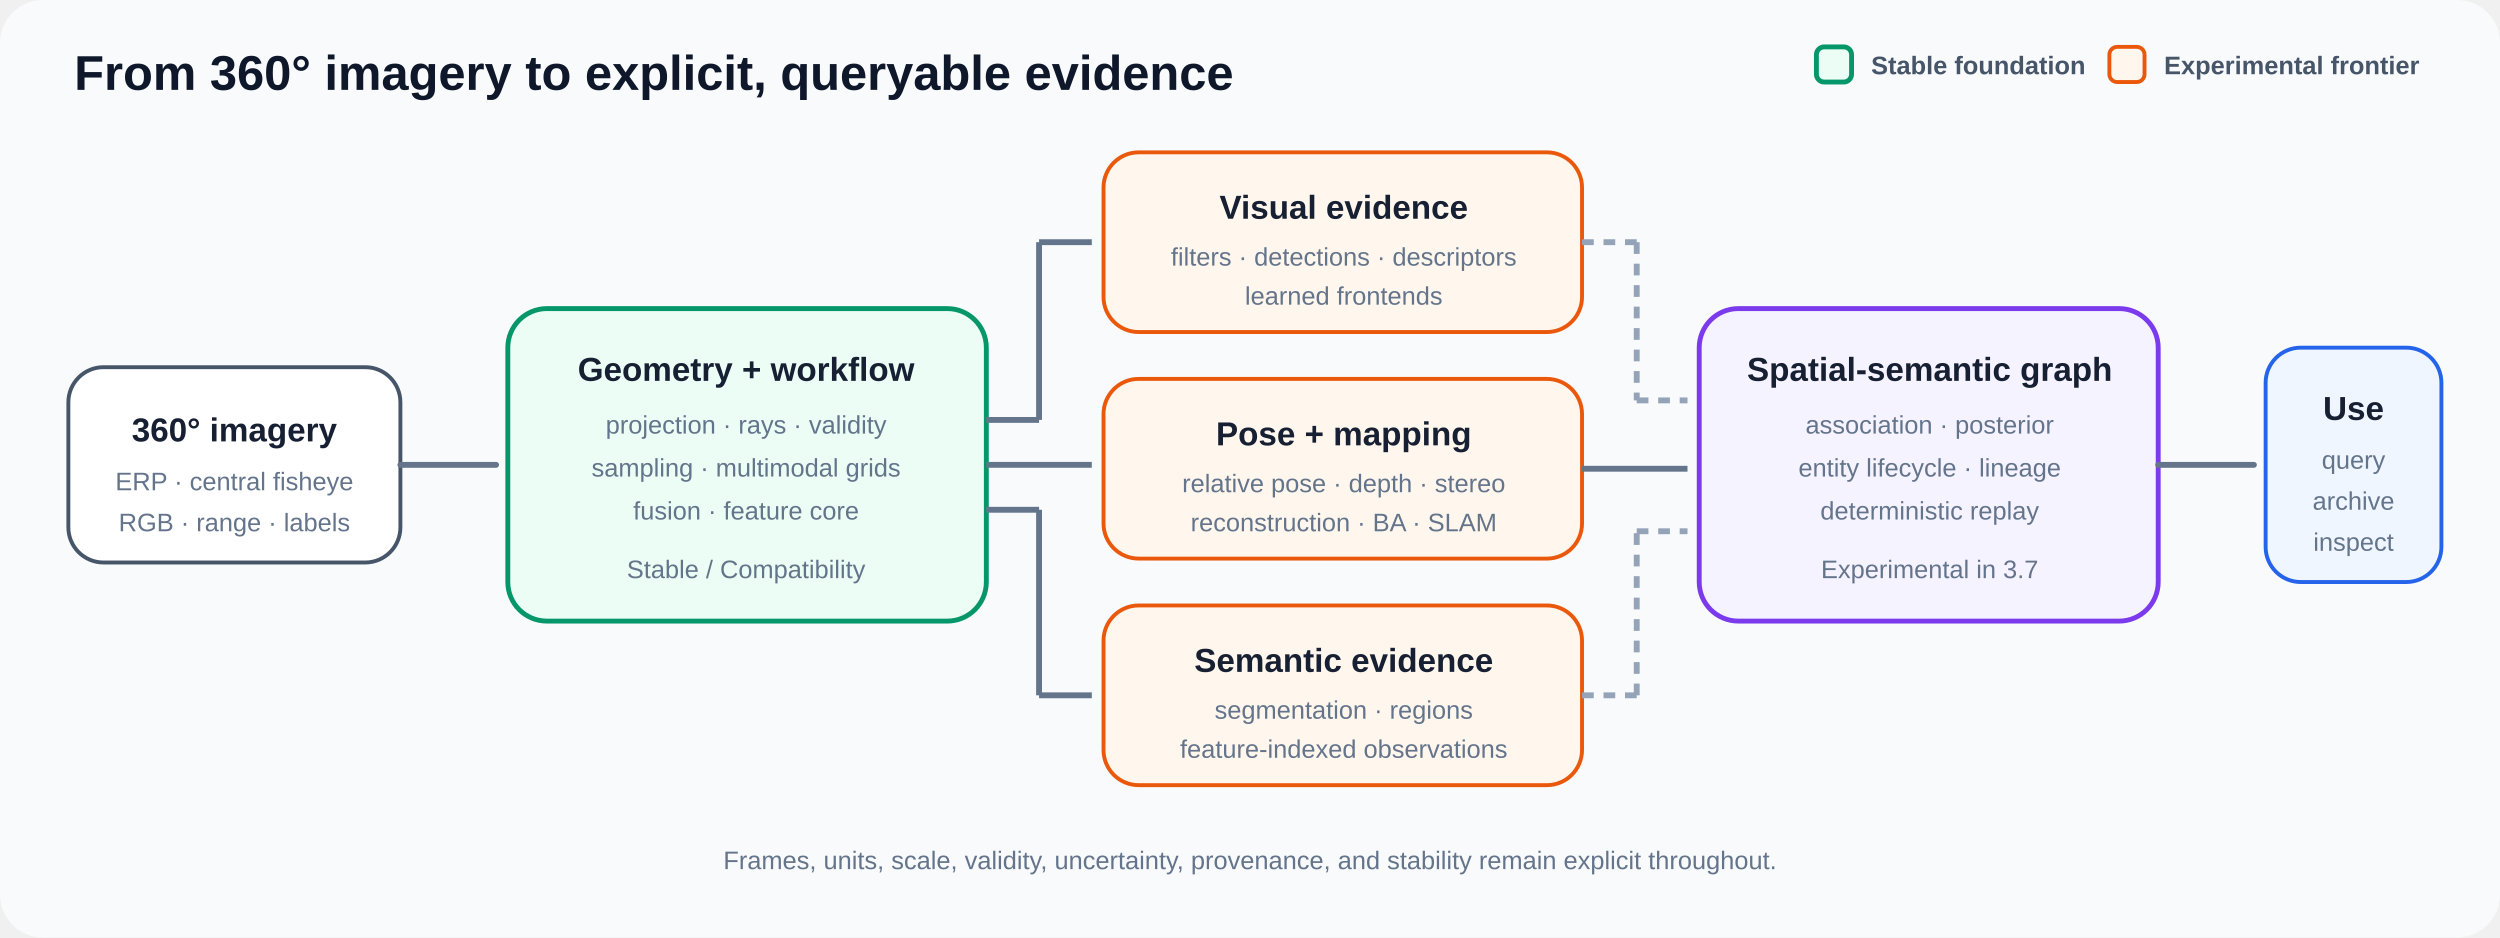
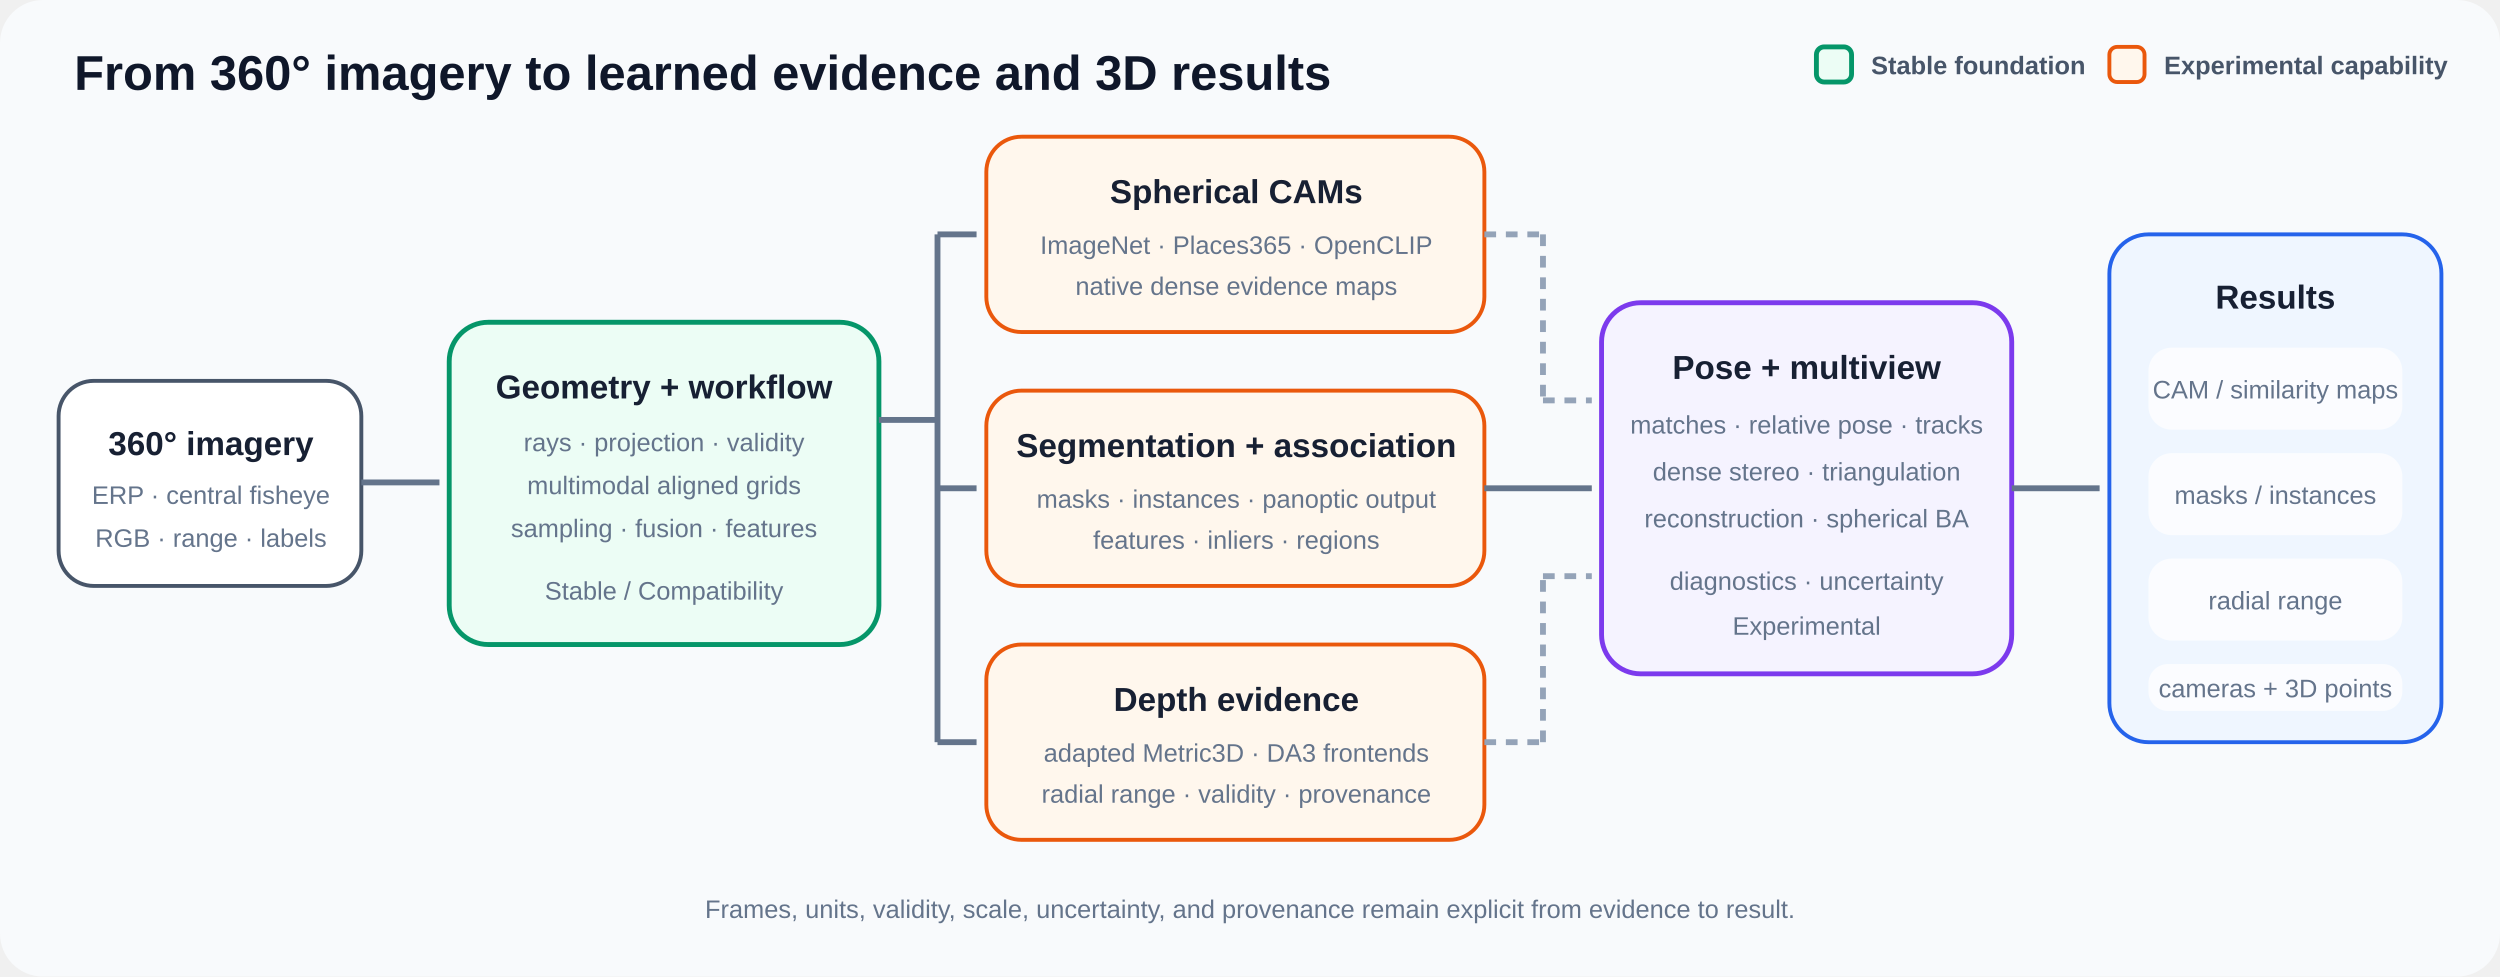
- <svg xmlns="http://www.w3.org/2000/svg" width="1280" height="480" viewBox="0 0 1280 480" role="img" aria-labelledby="title desc">
+ <svg xmlns="http://www.w3.org/2000/svg" width="1280" height="500" viewBox="0 0 1280 500" role="img" aria-labelledby="title desc">
  <defs>
    <style>
-       .canvas{fill:#f8fafc}.input{fill:#fff;stroke:#475569;stroke-width:2}.stable{fill:#ecfdf5;stroke:#059669;stroke-width:2.5}.experimental{fill:#fff7ed;stroke:#ea580c;stroke-width:2}.graph{fill:#f5f3ff;stroke:#7c3aed;stroke-width:2.5}.output{fill:#eff6ff;stroke:#2563eb;stroke-width:2}.title{font-family:Arial,sans-serif;font-size:25px;font-weight:700;fill:#0f172a}.text{font-family:Arial,sans-serif;font-size:17px;font-weight:700;fill:#172033;text-anchor:middle}.small{font-family:Arial,sans-serif;font-size:13px;fill:#64748b;text-anchor:middle}.legend{font-family:Arial,sans-serif;font-size:13px;font-weight:600;fill:#475569}.line{fill:none;stroke:#64748b;stroke-width:2.5}.dash{fill:none;stroke:#94a3b8;stroke-width:2;stroke-dasharray:6 5}
-       @media(prefers-color-scheme:dark){.canvas{fill:#0b1120}.input{fill:#111827;stroke:#94a3b8}.stable{fill:#052e2b;stroke:#34d399}.experimental{fill:#431407;stroke:#fb923c}.graph{fill:#2e1065;stroke:#a78bfa}.output{fill:#172554;stroke:#60a5fa}.title,.text{fill:#f8fafc}.small,.legend{fill:#cbd5e1}.line,.dash{stroke:#94a3b8}}
+       .canvas{fill:#f8fafc}.input{fill:#fff;stroke:#475569;stroke-width:2}.stable{fill:#ecfdf5;stroke:#059669;stroke-width:2.5}.experimental{fill:#fff7ed;stroke:#ea580c;stroke-width:2}.integration{fill:#f5f3ff;stroke:#7c3aed;stroke-width:2.5}.output{fill:#eff6ff;stroke:#2563eb;stroke-width:2}.title{font-family:Arial,sans-serif;font-size:25px;font-weight:700;fill:#0f172a}.text{font-family:Arial,sans-serif;font-size:17px;font-weight:700;fill:#172033;text-anchor:middle}.small{font-family:Arial,sans-serif;font-size:13px;fill:#64748b;text-anchor:middle}.legend{font-family:Arial,sans-serif;font-size:13px;font-weight:600;fill:#475569}
+       @media(prefers-color-scheme:dark){.canvas{fill:#0b1120}.input{fill:#111827;stroke:#94a3b8}.stable{fill:#052e2b;stroke:#34d399}.experimental{fill:#431407;stroke:#fb923c}.integration{fill:#2e1065;stroke:#a78bfa}.output{fill:#172554;stroke:#60a5fa}.title,.text{fill:#f8fafc}.small,.legend{fill:#cbd5e1}}
    </style>
  </defs>
-   <rect class="canvas" width="1280" height="480" rx="22" />
-   <text class="title" x="38" y="46">From 360° imagery to explicit, queryable evidence</text>
+   <rect class="canvas" width="1280" height="500" rx="22" />
+   <text class="title" x="38" y="46">From 360° imagery to learned evidence and 3D results</text>
  <rect class="stable" x="930" y="24" width="18" height="18" rx="4" />
  <text class="legend" x="958" y="38">Stable foundation</text>
  <rect class="experimental" x="1080" y="24" width="18" height="18" rx="4" />
-   <text class="legend" x="1108" y="38">Experimental frontier</text>
-   <rect class="input" x="35" y="188" width="170" height="100" rx="18" />
-   <text class="text" x="120" y="226">360° imagery</text>
-   <text class="small" x="120" y="251">ERP · central fisheye</text>
-   <text class="small" x="120" y="272">RGB · range · labels</text>
-   <rect class="stable" x="260" y="158" width="245" height="160" rx="20" />
-   <text class="text" x="382" y="195">Geometry + workflow</text>
-   <text class="small" x="382" y="222">projection · rays · validity</text>
-   <text class="small" x="382" y="244">sampling · multimodal grids</text>
-   <text class="small" x="382" y="266">fusion · feature core</text>
-   <text class="small" x="382" y="296">Stable / Compatibility</text>
-   <line x1="205" y1="238" x2="254" y2="238" stroke="#64748b" stroke-width="3" stroke-linecap="round" />
-   <rect class="experimental" x="565" y="78" width="245" height="92" rx="18" />
-   <text class="text" x="688" y="112">Visual evidence</text>
-   <text class="small" x="688" y="136">filters · detections · descriptors</text>
-   <text class="small" x="688" y="156">learned frontends</text>
-   <rect class="experimental" x="565" y="194" width="245" height="92" rx="18" />
-   <text class="text" x="688" y="228">Pose + mapping</text>
-   <text class="small" x="688" y="252">relative pose · depth · stereo</text>
-   <text class="small" x="688" y="272">reconstruction · BA · SLAM</text>
-   <rect class="experimental" x="565" y="310" width="245" height="92" rx="18" />
-   <text class="text" x="688" y="344">Semantic evidence</text>
-   <text class="small" x="688" y="368">segmentation · regions</text>
-   <text class="small" x="688" y="388">feature-indexed observations</text>
-   <line x1="505" y1="215" x2="532" y2="215" stroke="#64748b" stroke-width="3" />
-   <line x1="532" y1="215" x2="532" y2="124" stroke="#64748b" stroke-width="3" />
-   <line x1="532" y1="124" x2="559" y2="124" stroke="#64748b" stroke-width="3" />
-   <line x1="505" y1="238" x2="559" y2="238" stroke="#64748b" stroke-width="3" />
-   <line x1="505" y1="261" x2="532" y2="261" stroke="#64748b" stroke-width="3" />
-   <line x1="532" y1="261" x2="532" y2="356" stroke="#64748b" stroke-width="3" />
-   <line x1="532" y1="356" x2="559" y2="356" stroke="#64748b" stroke-width="3" />
-   <rect class="graph" x="870" y="158" width="235" height="160" rx="20" />
-   <text class="text" x="988" y="195">Spatial-semantic graph</text>
-   <text class="small" x="988" y="222">association · posterior</text>
-   <text class="small" x="988" y="244">entity lifecycle · lineage</text>
-   <text class="small" x="988" y="266">deterministic replay</text>
-   <text class="small" x="988" y="296">Experimental in 3.7</text>
-   <line x1="810" y1="124" x2="838" y2="124" stroke="#94a3b8" stroke-width="3" stroke-dasharray="6 5" />
-   <line x1="838" y1="124" x2="838" y2="205" stroke="#94a3b8" stroke-width="3" stroke-dasharray="6 5" />
-   <line x1="838" y1="205" x2="864" y2="205" stroke="#94a3b8" stroke-width="3" stroke-dasharray="6 5" />
-   <line x1="810" y1="240" x2="864" y2="240" stroke="#64748b" stroke-width="3" />
-   <line x1="810" y1="356" x2="838" y2="356" stroke="#94a3b8" stroke-width="3" stroke-dasharray="6 5" />
-   <line x1="838" y1="356" x2="838" y2="272" stroke="#94a3b8" stroke-width="3" stroke-dasharray="6 5" />
-   <line x1="838" y1="272" x2="864" y2="272" stroke="#94a3b8" stroke-width="3" stroke-dasharray="6 5" />
-   <rect class="output" x="1160" y="178" width="90" height="120" rx="18" />
-   <text class="text" x="1205" y="215">Use</text>
-   <text class="small" x="1205" y="240">query</text>
-   <text class="small" x="1205" y="261">archive</text>
-   <text class="small" x="1205" y="282">inspect</text>
-   <line x1="1105" y1="238" x2="1154" y2="238" stroke="#64748b" stroke-width="3" stroke-linecap="round" />
-   <text class="small" x="640" y="445">Frames, units, scale, validity, uncertainty, provenance, and stability remain explicit throughout.</text>
+   <text class="legend" x="1108" y="38">Experimental capability</text>
+   <rect class="input" x="30" y="195" width="155" height="105" rx="18" />
+   <text class="text" x="108" y="233">360° imagery</text>
+   <text class="small" x="108" y="258">ERP · central fisheye</text>
+   <text class="small" x="108" y="280">RGB · range · labels</text>
+   <rect class="stable" x="230" y="165" width="220" height="165" rx="20" />
+   <text class="text" x="340" y="204">Geometry + workflow</text>
+   <text class="small" x="340" y="231">rays · projection · validity</text>
+   <text class="small" x="340" y="253">multimodal aligned grids</text>
+   <text class="small" x="340" y="275">sampling · fusion · features</text>
+   <text class="small" x="340" y="307">Stable / Compatibility</text>
+   <line x1="185" y1="247" x2="225" y2="247" stroke="#64748b" stroke-width="3" />
+   <rect class="experimental" x="505" y="70" width="255" height="100" rx="18" />
+   <text class="text" x="633" y="104">Spherical CAMs</text>
+   <text class="small" x="633" y="130">ImageNet · Places365 · OpenCLIP</text>
+   <text class="small" x="633" y="151">native dense evidence maps</text>
+   <rect class="experimental" x="505" y="200" width="255" height="100" rx="18" />
+   <text class="text" x="633" y="234">Segmentation + association</text>
+   <text class="small" x="633" y="260">masks · instances · panoptic output</text>
+   <text class="small" x="633" y="281">features · inliers · regions</text>
+   <rect class="experimental" x="505" y="330" width="255" height="100" rx="18" />
+   <text class="text" x="633" y="364">Depth evidence</text>
+   <text class="small" x="633" y="390">adapted Metric3D · DA3 frontends</text>
+   <text class="small" x="633" y="411">radial range · validity · provenance</text>
+   <line x1="450" y1="215" x2="480" y2="215" stroke="#64748b" stroke-width="3" />
+   <line x1="480" y1="120" x2="480" y2="380" stroke="#64748b" stroke-width="3" />
+   <line x1="480" y1="120" x2="500" y2="120" stroke="#64748b" stroke-width="3" />
+   <line x1="480" y1="250" x2="500" y2="250" stroke="#64748b" stroke-width="3" />
+   <line x1="480" y1="380" x2="500" y2="380" stroke="#64748b" stroke-width="3" />
+   <rect class="integration" x="820" y="155" width="210" height="190" rx="20" />
+   <text class="text" x="925" y="194">Pose + multiview</text>
+   <text class="small" x="925" y="222">matches · relative pose · tracks</text>
+   <text class="small" x="925" y="246">dense stereo · triangulation</text>
+   <text class="small" x="925" y="270">reconstruction · spherical BA</text>
+   <text class="small" x="925" y="302">diagnostics · uncertainty</text>
+   <text class="small" x="925" y="325">Experimental</text>
+   <line x1="760" y1="120" x2="790" y2="120" stroke="#94a3b8" stroke-width="3" stroke-dasharray="6 5" />
+   <line x1="790" y1="120" x2="790" y2="205" stroke="#94a3b8" stroke-width="3" stroke-dasharray="6 5" />
+   <line x1="790" y1="205" x2="815" y2="205" stroke="#94a3b8" stroke-width="3" stroke-dasharray="6 5" />
+   <line x1="760" y1="250" x2="815" y2="250" stroke="#64748b" stroke-width="3" />
+   <line x1="760" y1="380" x2="790" y2="380" stroke="#94a3b8" stroke-width="3" stroke-dasharray="6 5" />
+   <line x1="790" y1="380" x2="790" y2="295" stroke="#94a3b8" stroke-width="3" stroke-dasharray="6 5" />
+   <line x1="790" y1="295" x2="815" y2="295" stroke="#94a3b8" stroke-width="3" stroke-dasharray="6 5" />
+   <rect class="output" x="1080" y="120" width="170" height="260" rx="20" />
+   <text class="text" x="1165" y="158">Results</text>
+   <rect x="1100" y="178" width="130" height="42" rx="12" fill="#fff" opacity=".72" />
+   <text class="small" x="1165" y="204">CAM / similarity maps</text>
+   <rect x="1100" y="232" width="130" height="42" rx="12" fill="#fff" opacity=".72" />
+   <text class="small" x="1165" y="258">masks / instances</text>
+   <rect x="1100" y="286" width="130" height="42" rx="12" fill="#fff" opacity=".72" />
+   <text class="small" x="1165" y="312">radial range</text>
+   <rect x="1100" y="340" width="130" height="24" rx="10" fill="#fff" opacity=".72" />
+   <text class="small" x="1165" y="357">cameras + 3D points</text>
+   <line x1="1030" y1="250" x2="1075" y2="250" stroke="#64748b" stroke-width="3" />
+   <text class="small" x="640" y="470">Frames, units, validity, scale, uncertainty, and provenance remain explicit from evidence to result.</text>
</svg>
